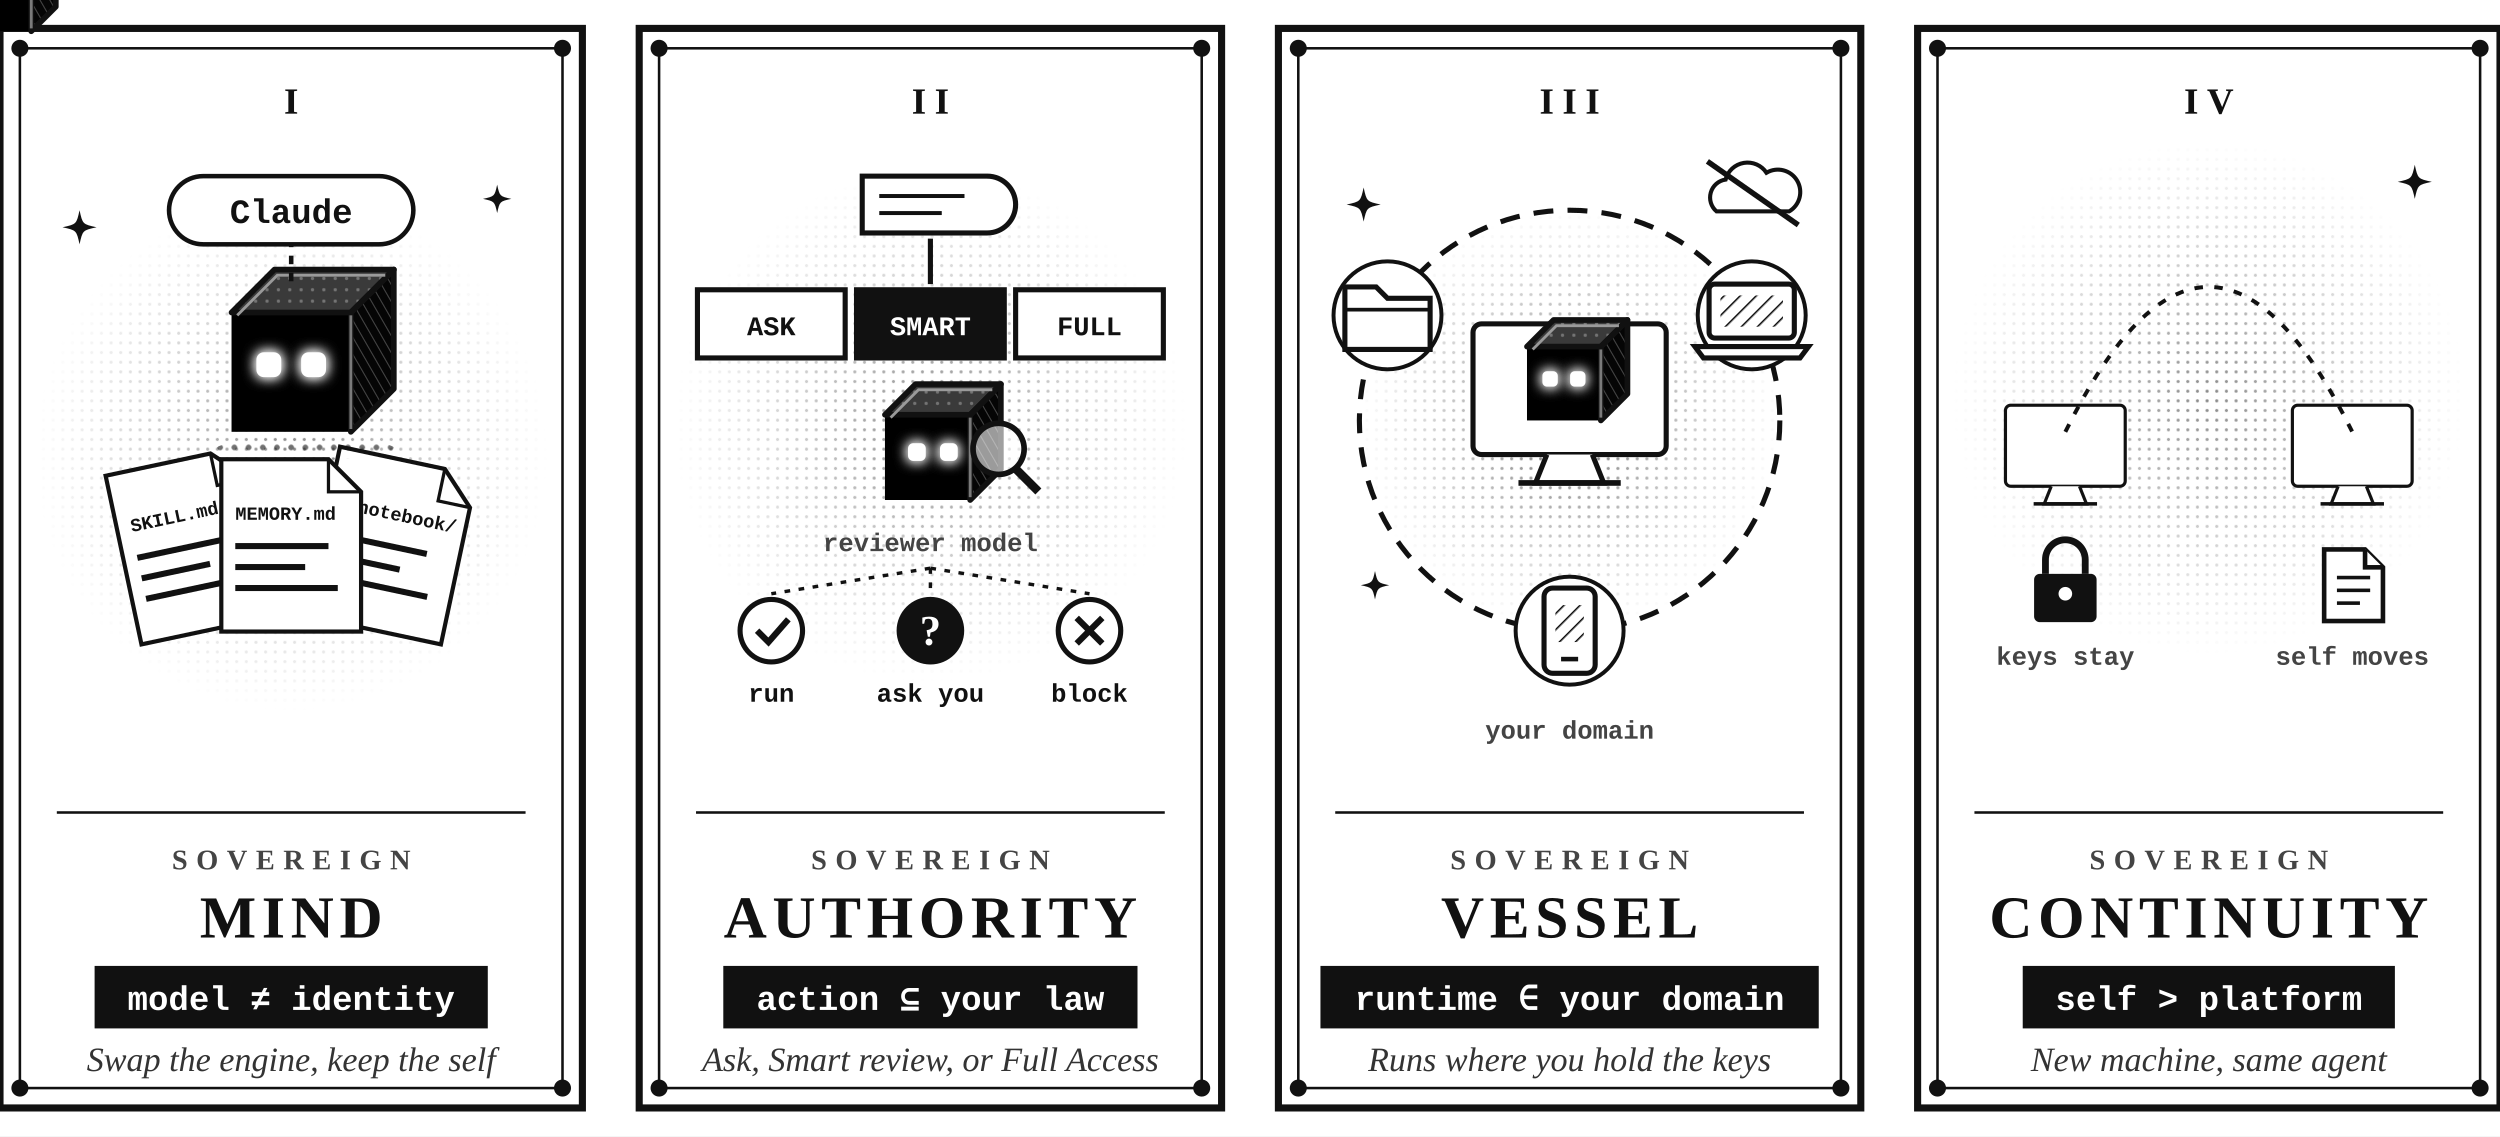
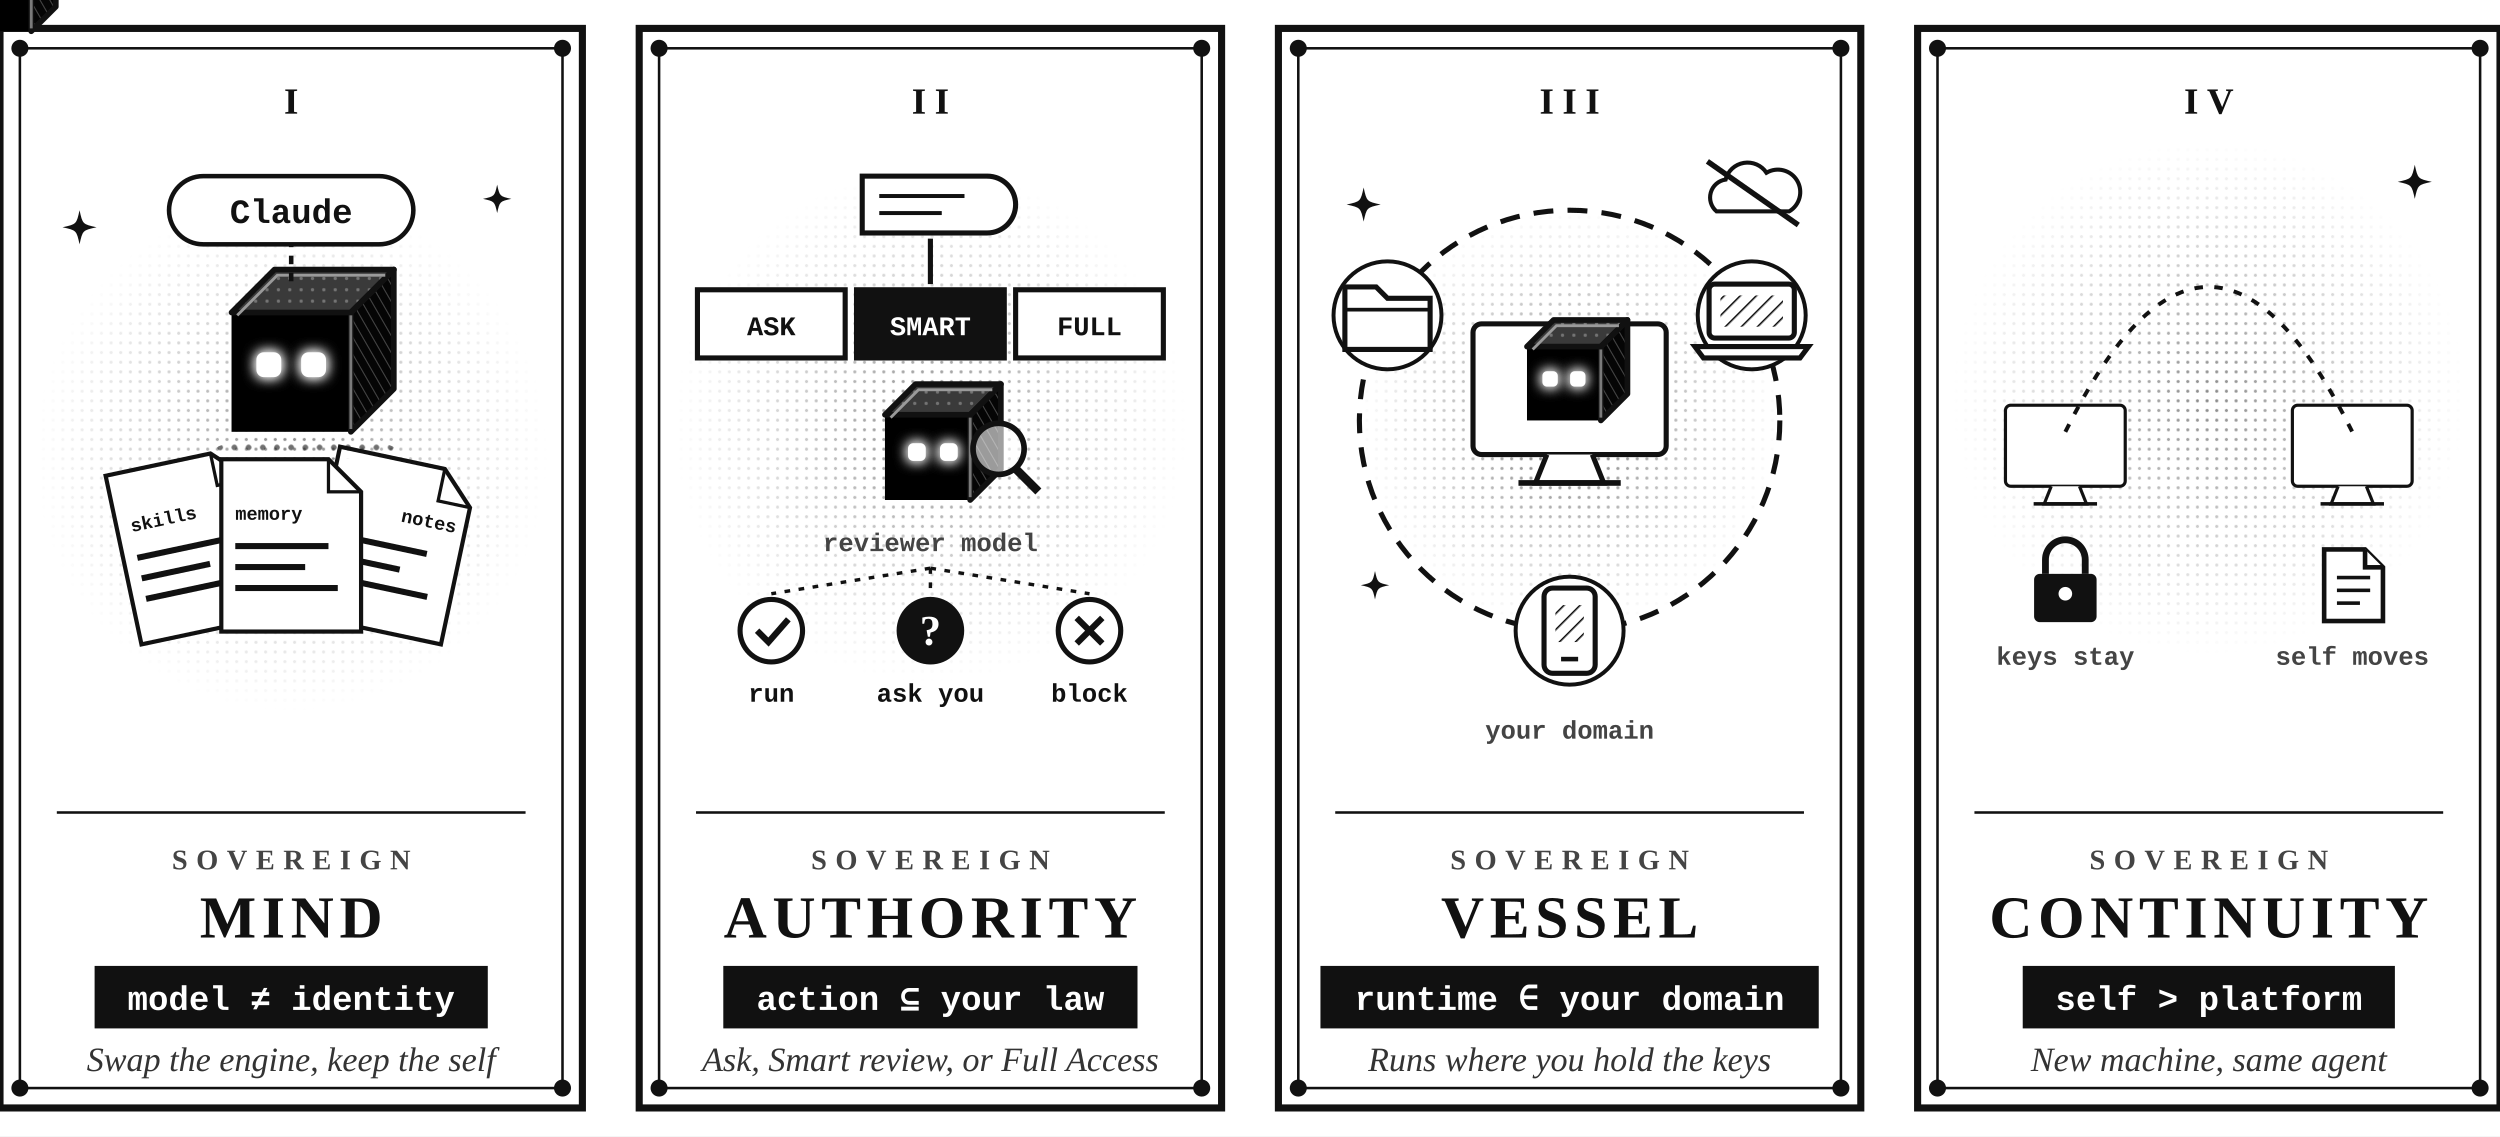
- <svg xmlns="http://www.w3.org/2000/svg" width="880" height="400" viewBox="0 0 880 400" role="img" aria-label="The four sovereignty pillars. I Sovereign Mind, model is not identity: memory, skills and notebook are files, the model is a swappable engine. II Sovereign Authority, action within your law: Ask, Smart or Full Access, where in Smart mode a reviewer model lets an action run, asks you, or blocks it. III Sovereign Vessel, runtime in your domain: your computer, folders, laptop and phone, no vendor cloud. IV Sovereign Continuity, self over platform: memory and skills move to a new machine while keys stay local.">
+ <svg xmlns="http://www.w3.org/2000/svg" width="880" height="400" viewBox="0 0 880 400" role="img" aria-label="The four sovereignty pillars. I Sovereign Mind, model is not identity: memory, skills and notes are files, the model is a swappable engine. II Sovereign Authority, action within your law: Ask, Smart or Full Access, where in Smart mode a reviewer model lets an action run, asks you, or blocks it. III Sovereign Vessel, runtime in your domain: your computer, folders, laptop and phone, no vendor cloud. IV Sovereign Continuity, self over platform: memory and skills move to a new machine while keys stay local.">
  <defs>
    <pattern id="dots" width="5" height="5" patternUnits="userSpaceOnUse">
      <circle cx="2.5" cy="2.5" r="1" fill="#111111" />
    </pattern>
    <pattern id="dotsf" width="3.4" height="3.4" patternUnits="userSpaceOnUse">
      <circle cx="1.7" cy="1.7" r="0.55" fill="#111111" />
    </pattern>
    <pattern id="hatch" width="4" height="4" patternUnits="userSpaceOnUse" patternTransform="rotate(45)">
      <path d="M0 0V4" stroke="#111111" stroke-width="1.1" />
    </pattern>
    <pattern id="hatchw" width="3" height="3" patternUnits="userSpaceOnUse" patternTransform="rotate(-30)">
      <path d="M0 0V3" stroke="#FFFFFF" stroke-width="0.5" stroke-opacity="0.35" />
    </pattern>
    <pattern id="dotsw" width="4" height="4" patternUnits="userSpaceOnUse">
      <circle cx="2" cy="2" r="0.6" fill="#FFFFFF" fill-opacity="0.28" />
    </pattern>
    <radialGradient id="fade">
      <stop offset="0" stop-color="#fff" stop-opacity="0.9" />
      <stop offset="0.55" stop-color="#fff" stop-opacity="0.35" />
      <stop offset="1" stop-color="#fff" stop-opacity="0" />
    </radialGradient>
    <mask id="halo" maskContentUnits="objectBoundingBox">
      <rect width="1" height="1" fill="url(#fade)" />
    </mask>
    <filter id="glow" x="-150%" y="-150%" width="400%" height="400%">
      <feGaussianBlur stdDeviation="2.2" result="b" />
      <feMerge>
        <feMergeNode in="b" />
        <feMergeNode in="b" />
        <feMergeNode in="SourceGraphic" />
      </feMerge>
    </filter>
  </defs>
  <rect width="880" height="400" fill="#FFFFFF" />
  <rect x="0.0" y="10" width="205" height="380" fill="#FFFFFF" stroke="#111111" stroke-width="2.5" />
  <rect x="7.0" y="17" width="191" height="366" fill="none" stroke="#111111" stroke-width="0.9" />
  <circle cx="7.0" cy="17" r="3" fill="#111111" />
  <circle cx="198.0" cy="17" r="3" fill="#111111" />
  <circle cx="7.0" cy="383" r="3" fill="#111111" />
  <circle cx="198.0" cy="383" r="3" fill="#111111" />
  <text x="102.5" y="40.0" font-family="Rockwell, 'Roboto Slab', 'Clarendon', Georgia, 'Times New Roman', serif" font-size="13" font-weight="700" fill="#111111" text-anchor="middle" letter-spacing="3">I</text>
  <path d="M20.0 286H185.0" stroke="#111111" stroke-width="0.9" />
  <text x="102.5" y="306.0" font-family="Rockwell, 'Roboto Slab', 'Clarendon', Georgia, 'Times New Roman', serif" font-size="10" font-weight="700" fill="#444444" text-anchor="middle" letter-spacing="3">SOVEREIGN</text>
  <text x="102.5" y="330.0" font-family="Rockwell, 'Roboto Slab', 'Clarendon', Georgia, 'Times New Roman', serif" font-size="21" font-weight="700" fill="#111111" text-anchor="middle" letter-spacing="2">MIND</text>
  <rect x="33.3" y="340" width="138.4" height="22" fill="#111111" />
  <text x="102.5" y="355.5" font-family="SFMono-Regular, Menlo, Consolas, 'Liberation Mono', monospace" font-size="12" font-weight="700" fill="#FFFFFF" text-anchor="middle">model ≠ identity</text>
  <text x="102.5" y="377.0" font-family="Rockwell, 'Roboto Slab', 'Clarendon', Georgia, 'Times New Roman', serif" font-size="12" font-weight="400" fill="#333333" text-anchor="middle" font-style="italic">Swap the engine, keep the self</text>
  <circle cx="102.5" cy="160" r="90" fill="url(#dotsf)" mask="url(#halo)" opacity="0.55" />
  <g transform="translate(102.5 160) scale(0.82) translate(-102.5 -160) rotate(-12 60.5 202)">
    <path d="M30.5 162H76.5L90.5 176V236H30.5Z" stroke="#111111" stroke-width="1.8" fill="#FFFFFF" />
    <path d="M76.5 162V176H90.5" fill="none" stroke="#111111" stroke-width="1.4" />
-     <text x="36.5" y="188.0" font-family="SFMono-Regular, Menlo, Consolas, 'Liberation Mono', monospace" font-size="8" font-weight="700" fill="#111111" text-anchor="start">SKILL.md</text>
+     <text x="36.5" y="188.0" font-family="SFMono-Regular, Menlo, Consolas, 'Liberation Mono', monospace" font-size="8" font-weight="700" fill="#111111" text-anchor="start">skills</text>
    <rect x="36.5" y="198" width="40" height="2.6" fill="#111111" />
    <rect x="36.5" y="207" width="30" height="2.6" fill="#111111" />
    <rect x="36.5" y="216" width="44" height="2.6" fill="#111111" />
  </g>
  <g transform="translate(102.5 160) scale(0.82) translate(-102.5 -160) rotate(12 144.5 202)">
    <path d="M114.5 162H160.5L174.5 176V236H114.5Z" stroke="#111111" stroke-width="1.8" fill="#FFFFFF" />
    <path d="M160.5 162V176H174.5" fill="none" stroke="#111111" stroke-width="1.4" />
-     <text x="170.5" y="188.0" font-family="SFMono-Regular, Menlo, Consolas, 'Liberation Mono', monospace" font-size="8" font-weight="700" fill="#111111" text-anchor="end">notebook/</text>
+     <text x="170.5" y="188.0" font-family="SFMono-Regular, Menlo, Consolas, 'Liberation Mono', monospace" font-size="8" font-weight="700" fill="#111111" text-anchor="end">notes</text>
    <rect x="120.5" y="198" width="40" height="2.6" fill="#111111" />
    <rect x="120.5" y="207" width="30" height="2.6" fill="#111111" />
    <rect x="120.5" y="216" width="44" height="2.6" fill="#111111" />
  </g>
  <g transform="translate(102.5 160) scale(0.82) translate(-102.5 -160) rotate(0 102.5 202)">
    <path d="M72.5 162H118.5L132.5 176V236H72.5Z" stroke="#111111" stroke-width="1.8" fill="#FFFFFF" />
    <path d="M118.5 162V176H132.5" fill="none" stroke="#111111" stroke-width="1.4" />
-     <text x="78.5" y="188.0" font-family="SFMono-Regular, Menlo, Consolas, 'Liberation Mono', monospace" font-size="8" font-weight="700" fill="#111111" text-anchor="start">MEMORY.md</text>
+     <text x="78.5" y="188.0" font-family="SFMono-Regular, Menlo, Consolas, 'Liberation Mono', monospace" font-size="8" font-weight="700" fill="#111111" text-anchor="start">memory</text>
    <rect x="78.5" y="198" width="40" height="2.6" fill="#111111" />
    <rect x="78.5" y="207" width="30" height="2.6" fill="#111111" />
    <rect x="78.5" y="216" width="44" height="2.6" fill="#111111" />
  </g>
  <ellipse cx="107.54" cy="158" rx="31.5" ry="3.78" fill="url(#dots)" opacity="0.6" />
  <path d="M81.5 110L96.62 94.88L138.62 94.88L123.5 110Z" fill="#3A3A3A" />
  <path d="M81.5 110L96.62 94.88L138.62 94.88L123.5 110Z" fill="url(#dotsw)" />
  <path d="M123.5 110L138.62 94.88L138.62 136.88L123.5 152Z" fill="#050505" />
  <path d="M123.5 110L138.62 94.88L138.62 136.88L123.5 152Z" fill="url(#hatchw)" />
  <rect x="81.5" y="110" width="42" height="42" fill="#000000" />
  <path d="M81.5 110L96.62 94.88L138.62 94.88L123.5 110Z" fill="none" stroke="#111111" stroke-width="2" stroke-linejoin="round" />
  <path d="M123.5 110L138.62 94.88L138.62 136.88L123.5 152Z" fill="none" stroke="#111111" stroke-width="2" stroke-linejoin="round" />
  <path d="M83.5 111L97.62 96.88L135.62 96.88" stroke="#9A9A9A" stroke-width="1" fill="none" />
  <path d="M123.5 111V151" stroke="#7A7A7A" stroke-width="1" />
  <rect x="90.25" y="124.00" width="8.75" height="8.75" rx="2.62" fill="#FFFFFF" filter="url(#glow)">
    <animate attributeName="height" values="8.75;8.75;0.88;8.75;8.75" keyTimes="0;0.9;0.93;0.96;1" dur="5s" begin="0.5s" repeatCount="indefinite" />
    <animate attributeName="y" values="124.00;124.00;127.94;124.00;124.00" keyTimes="0;0.9;0.93;0.96;1" dur="5s" begin="0.5s" repeatCount="indefinite" />
  </rect>
  <rect x="106.00" y="124.00" width="8.75" height="8.75" rx="2.62" fill="#FFFFFF" filter="url(#glow)">
    <animate attributeName="height" values="8.75;8.75;0.88;8.75;8.75" keyTimes="0;0.9;0.93;0.96;1" dur="5s" begin="0.5s" repeatCount="indefinite" />
    <animate attributeName="y" values="124.00;124.00;127.94;124.00;124.00" keyTimes="0;0.9;0.93;0.96;1" dur="5s" begin="0.5s" repeatCount="indefinite" />
  </rect>
  <path d="M102.5 84V100" stroke="#111111" stroke-width="1.6" stroke-dasharray="3 3" />
  <g transform="translate(102.5 74)">
    <g opacity="1">
      <rect x="-43.0" y="-12" width="86.0" height="24" rx="12" fill="#FFFFFF" stroke="#111111" stroke-width="1.6" />
      <text x="0.0" y="4.5" font-family="SFMono-Regular, Menlo, Consolas, 'Liberation Mono', monospace" font-size="12" font-weight="700" fill="#111111" text-anchor="middle">Claude</text>
      <animate attributeName="opacity" values="1;0;0;0;0;0;1" keyTimes="0.000;0.167;0.333;0.500;0.667;0.833;1" calcMode="discrete" dur="9.6s" repeatCount="indefinite" />
    </g>
    <g opacity="0">
      <rect x="-43.0" y="-12" width="86.0" height="24" rx="12" fill="#FFFFFF" stroke="#111111" stroke-width="1.6" />
      <text x="0.0" y="4.5" font-family="SFMono-Regular, Menlo, Consolas, 'Liberation Mono', monospace" font-size="12" font-weight="700" fill="#111111" text-anchor="middle">GPT</text>
      <animate attributeName="opacity" values="0;1;0;0;0;0;0" keyTimes="0.000;0.167;0.333;0.500;0.667;0.833;1" calcMode="discrete" dur="9.6s" repeatCount="indefinite" />
    </g>
    <g opacity="0">
      <rect x="-43.0" y="-12" width="86.0" height="24" rx="12" fill="#FFFFFF" stroke="#111111" stroke-width="1.6" />
      <text x="0.0" y="4.5" font-family="SFMono-Regular, Menlo, Consolas, 'Liberation Mono', monospace" font-size="12" font-weight="700" fill="#111111" text-anchor="middle">Gemini</text>
      <animate attributeName="opacity" values="0;0;1;0;0;0;0" keyTimes="0.000;0.167;0.333;0.500;0.667;0.833;1" calcMode="discrete" dur="9.6s" repeatCount="indefinite" />
    </g>
    <g opacity="0">
      <rect x="-43.0" y="-12" width="86.0" height="24" rx="12" fill="#FFFFFF" stroke="#111111" stroke-width="1.6" />
      <text x="0.0" y="4.5" font-family="SFMono-Regular, Menlo, Consolas, 'Liberation Mono', monospace" font-size="12" font-weight="700" fill="#111111" text-anchor="middle">DeepSeek</text>
      <animate attributeName="opacity" values="0;0;0;1;0;0;0" keyTimes="0.000;0.167;0.333;0.500;0.667;0.833;1" calcMode="discrete" dur="9.6s" repeatCount="indefinite" />
    </g>
    <g opacity="0">
      <rect x="-43.0" y="-12" width="86.0" height="24" rx="12" fill="#FFFFFF" stroke="#111111" stroke-width="1.6" />
      <text x="0.0" y="4.5" font-family="SFMono-Regular, Menlo, Consolas, 'Liberation Mono', monospace" font-size="12" font-weight="700" fill="#111111" text-anchor="middle">Qwen</text>
      <animate attributeName="opacity" values="0;0;0;0;1;0;0" keyTimes="0.000;0.167;0.333;0.500;0.667;0.833;1" calcMode="discrete" dur="9.6s" repeatCount="indefinite" />
    </g>
    <g opacity="0">
      <rect x="-43.0" y="-12" width="86.0" height="24" rx="12" fill="#FFFFFF" stroke="#111111" stroke-width="1.6" />
      <text x="0.0" y="4.5" font-family="SFMono-Regular, Menlo, Consolas, 'Liberation Mono', monospace" font-size="12" font-weight="700" fill="#111111" text-anchor="middle">Ollama</text>
      <animate attributeName="opacity" values="0;0;0;0;0;1;0" keyTimes="0.000;0.167;0.333;0.500;0.667;0.833;1" calcMode="discrete" dur="9.6s" repeatCount="indefinite" />
    </g>
  </g>
  <path d="M28.0 74C29.08 78.92 29.08 78.92 34.0 80C29.08 81.08 29.08 81.08 28.0 86C26.92 81.08 26.92 81.08 22.0 80C26.92 78.92 26.92 78.92 28.0 74Z" fill="#111111">
    <animate attributeName="opacity" values="1;0.15;1" dur="3s" begin="0.2s" repeatCount="indefinite" />
  </path>
  <path d="M175.0 65C175.9 69.1 175.9 69.1 180.0 70C175.9 70.9 175.9 70.9 175.0 75C174.1 70.9 174.1 70.9 170.0 70C174.1 69.1 174.1 69.1 175.0 65Z" fill="#111111">
    <animate attributeName="opacity" values="1;0.15;1" dur="2.6s" begin="1s" repeatCount="indefinite" />
  </path>
  <rect x="225.0" y="10" width="205" height="380" fill="#FFFFFF" stroke="#111111" stroke-width="2.5" />
  <rect x="232.0" y="17" width="191" height="366" fill="none" stroke="#111111" stroke-width="0.9" />
  <circle cx="232.0" cy="17" r="3" fill="#111111" />
  <circle cx="423.0" cy="17" r="3" fill="#111111" />
  <circle cx="232.0" cy="383" r="3" fill="#111111" />
  <circle cx="423.0" cy="383" r="3" fill="#111111" />
  <text x="327.5" y="40.0" font-family="Rockwell, 'Roboto Slab', 'Clarendon', Georgia, 'Times New Roman', serif" font-size="13" font-weight="700" fill="#111111" text-anchor="middle" letter-spacing="3">II</text>
  <path d="M245.0 286H410.0" stroke="#111111" stroke-width="0.9" />
  <text x="327.5" y="306.0" font-family="Rockwell, 'Roboto Slab', 'Clarendon', Georgia, 'Times New Roman', serif" font-size="10" font-weight="700" fill="#444444" text-anchor="middle" letter-spacing="3">SOVEREIGN</text>
  <text x="327.5" y="330.0" font-family="Rockwell, 'Roboto Slab', 'Clarendon', Georgia, 'Times New Roman', serif" font-size="21" font-weight="700" fill="#111111" text-anchor="middle" letter-spacing="2">AUTHORITY</text>
  <rect x="254.6" y="340" width="145.8" height="22" fill="#111111" />
  <text x="327.5" y="355.5" font-family="SFMono-Regular, Menlo, Consolas, 'Liberation Mono', monospace" font-size="12" font-weight="700" fill="#FFFFFF" text-anchor="middle">action ⊆ your law</text>
  <text x="327.5" y="377.0" font-family="Rockwell, 'Roboto Slab', 'Clarendon', Georgia, 'Times New Roman', serif" font-size="12" font-weight="400" fill="#333333" text-anchor="middle" font-style="italic">Ask, Smart review, or Full Access</text>
  <circle cx="327.5" cy="150" r="90" fill="url(#dotsf)" mask="url(#halo)" opacity="0.55" />
  <g transform="translate(327.5 72)">
    <path d="M-24 -10H20A4 4 0 0 1 20 10H-24Z" stroke="#111111" stroke-width="1.8" fill="#FFFFFF" />
    <path d="M-18 -3H12M-18 3H4" stroke="#111111" stroke-width="1.4" />
  </g>
  <path d="M327.5 84V100" stroke="#111111" stroke-width="1.8" marker-end="none" />
  <rect x="245.5" y="102" width="52" height="24" fill="#FFFFFF" stroke="#111111" stroke-width="1.8" />
  <text x="271.5" y="118.0" font-family="SFMono-Regular, Menlo, Consolas, 'Liberation Mono', monospace" font-size="9.5" font-weight="700" fill="#111111" text-anchor="middle">ASK</text>
  <rect x="301.5" y="102" width="52" height="24" fill="#111111" stroke="#111111" stroke-width="1.8" />
  <text x="327.5" y="118.0" font-family="SFMono-Regular, Menlo, Consolas, 'Liberation Mono', monospace" font-size="9.5" font-weight="700" fill="#FFFFFF" text-anchor="middle">SMART</text>
  <rect x="357.5" y="102" width="52" height="24" fill="#FFFFFF" stroke="#111111" stroke-width="1.8" />
  <text x="383.5" y="118.0" font-family="SFMono-Regular, Menlo, Consolas, 'Liberation Mono', monospace" font-size="9.5" font-weight="700" fill="#111111" text-anchor="middle">FULL</text>
  <path d="M311.5 146L322.3 135.2L352.3 135.2L341.5 146Z" fill="#3A3A3A" />
  <path d="M311.5 146L322.3 135.2L352.3 135.2L341.5 146Z" fill="url(#dotsw)" />
  <path d="M341.5 146L352.3 135.2L352.3 165.2L341.5 176Z" fill="#050505" />
  <path d="M341.5 146L352.3 135.2L352.3 165.2L341.5 176Z" fill="url(#hatchw)" />
  <rect x="311.5" y="146" width="30" height="30" fill="#000000" />
  <path d="M311.5 146L322.3 135.2L352.3 135.2L341.5 146Z" fill="none" stroke="#111111" stroke-width="2" stroke-linejoin="round" />
  <path d="M341.5 146L352.3 135.2L352.3 165.2L341.5 176Z" fill="none" stroke="#111111" stroke-width="2" stroke-linejoin="round" />
  <path d="M313.5 147L323.3 137.2L349.3 137.2" stroke="#9A9A9A" stroke-width="1" fill="none" />
  <path d="M341.5 147V175" stroke="#7A7A7A" stroke-width="1" />
  <rect x="319.62" y="156.00" width="6.25" height="6.25" rx="1.88" fill="#FFFFFF" filter="url(#glow)">
    <animate attributeName="height" values="6.25;6.25;0.62;6.25;6.25" keyTimes="0;0.9;0.93;0.96;1" dur="5s" begin="1.8s" repeatCount="indefinite" />
    <animate attributeName="y" values="156.00;156.00;158.81;156.00;156.00" keyTimes="0;0.9;0.93;0.96;1" dur="5s" begin="1.8s" repeatCount="indefinite" />
  </rect>
  <rect x="330.88" y="156.00" width="6.25" height="6.25" rx="1.88" fill="#FFFFFF" filter="url(#glow)">
    <animate attributeName="height" values="6.25;6.25;0.62;6.25;6.25" keyTimes="0;0.9;0.93;0.96;1" dur="5s" begin="1.8s" repeatCount="indefinite" />
    <animate attributeName="y" values="156.00;156.00;158.81;156.00;156.00" keyTimes="0;0.9;0.93;0.96;1" dur="5s" begin="1.8s" repeatCount="indefinite" />
  </rect>
  <g>
    <circle cx="351.5" cy="158" r="9" fill="#FFFFFF" fill-opacity="0.6" stroke="#111111" stroke-width="2" />
    <path d="M357.5 165L365.5 173" stroke="#111111" stroke-width="3" />
    <animateTransform attributeName="transform" type="translate" values="0 0;-6 -3;0 0" dur="2.4s" repeatCount="indefinite" />
  </g>
  <text x="327.5" y="194.0" font-family="SFMono-Regular, Menlo, Consolas, 'Liberation Mono', monospace" font-size="9" font-weight="700" fill="#444444" text-anchor="middle">reviewer model</text>
  <path d="M327.5 200L271.5 209" stroke="#111111" stroke-width="1.2" stroke-dasharray="2 3" />
  <g>
    <circle cx="271.5" cy="222" r="11" fill="#FFFFFF" stroke="#111111" stroke-width="1.8" />
    <path d="M266.5 222L270.5 226L277.5 218" stroke="#111111" stroke-width="2.2" fill="none" />
    <animate attributeName="opacity" values="1;0.35;0.35;1" keyTimes="0;0.2;0.9;1" dur="3s" begin="0s" repeatCount="indefinite" />
  </g>
  <text x="271.5" y="247.0" font-family="SFMono-Regular, Menlo, Consolas, 'Liberation Mono', monospace" font-size="9" font-weight="700" fill="#111111" text-anchor="middle">run</text>
  <path d="M327.5 200L327.5 209" stroke="#111111" stroke-width="1.2" stroke-dasharray="2 3" />
  <g>
    <circle cx="327.5" cy="222" r="11" fill="#111111" stroke="#111111" stroke-width="1.8" />
    <text x="327.5" y="227.0" font-family="Rockwell, 'Roboto Slab', 'Clarendon', Georgia, 'Times New Roman', serif" font-size="15" font-weight="700" fill="#FFFFFF" text-anchor="middle">?</text>
    <animate attributeName="opacity" values="1;0.35;0.35;1" keyTimes="0;0.2;0.9;1" dur="3s" begin="1s" repeatCount="indefinite" />
  </g>
  <text x="327.5" y="247.0" font-family="SFMono-Regular, Menlo, Consolas, 'Liberation Mono', monospace" font-size="9" font-weight="700" fill="#111111" text-anchor="middle">ask you</text>
  <path d="M327.5 200L383.5 209" stroke="#111111" stroke-width="1.2" stroke-dasharray="2 3" />
  <g>
    <circle cx="383.5" cy="222" r="11" fill="#FFFFFF" stroke="#111111" stroke-width="1.8" />
    <path d="M379.0 217.5L388.0 226.5M388.0 217.5L379.0 226.5" stroke="#111111" stroke-width="2.2" />
    <animate attributeName="opacity" values="1;0.35;0.35;1" keyTimes="0;0.2;0.9;1" dur="3s" begin="2s" repeatCount="indefinite" />
  </g>
  <text x="383.5" y="247.0" font-family="SFMono-Regular, Menlo, Consolas, 'Liberation Mono', monospace" font-size="9" font-weight="700" fill="#111111" text-anchor="middle">block</text>
  <rect x="450.0" y="10" width="205" height="380" fill="#FFFFFF" stroke="#111111" stroke-width="2.5" />
  <rect x="457.0" y="17" width="191" height="366" fill="none" stroke="#111111" stroke-width="0.9" />
  <circle cx="457.0" cy="17" r="3" fill="#111111" />
  <circle cx="648.0" cy="17" r="3" fill="#111111" />
  <circle cx="457.0" cy="383" r="3" fill="#111111" />
  <circle cx="648.0" cy="383" r="3" fill="#111111" />
  <text x="552.5" y="40.0" font-family="Rockwell, 'Roboto Slab', 'Clarendon', Georgia, 'Times New Roman', serif" font-size="13" font-weight="700" fill="#111111" text-anchor="middle" letter-spacing="3">III</text>
  <path d="M470.0 286H635.0" stroke="#111111" stroke-width="0.9" />
  <text x="552.5" y="306.0" font-family="Rockwell, 'Roboto Slab', 'Clarendon', Georgia, 'Times New Roman', serif" font-size="10" font-weight="700" fill="#444444" text-anchor="middle" letter-spacing="3">SOVEREIGN</text>
  <text x="552.5" y="330.0" font-family="Rockwell, 'Roboto Slab', 'Clarendon', Georgia, 'Times New Roman', serif" font-size="21" font-weight="700" fill="#111111" text-anchor="middle" letter-spacing="2">VESSEL</text>
  <rect x="464.8" y="340" width="175.4" height="22" fill="#111111" />
  <text x="552.5" y="355.5" font-family="SFMono-Regular, Menlo, Consolas, 'Liberation Mono', monospace" font-size="12" font-weight="700" fill="#FFFFFF" text-anchor="middle">runtime ∈ your domain</text>
  <text x="552.5" y="377.0" font-family="Rockwell, 'Roboto Slab', 'Clarendon', Georgia, 'Times New Roman', serif" font-size="12" font-weight="400" fill="#333333" text-anchor="middle" font-style="italic">Runs where you hold the keys</text>
  <circle cx="552.5" cy="148" r="74" fill="url(#dotsf)" mask="url(#halo)" opacity="0.7" />
  <circle cx="552.5" cy="148" r="74" fill="none" stroke="#111111" stroke-width="1.8" stroke-dasharray="7 5" />
  <g transform="translate(552.5 142)">
    <rect x="-34" y="-28" width="68" height="46" rx="3" stroke="#111111" stroke-width="1.8" fill="#FFFFFF" />
    <path d="M-8 18L-12 28H12L8 18" stroke="#111111" stroke-width="1.8" fill="#FFFFFF" />
    <path d="M-18 28H18" stroke="#111111" stroke-width="2" />
  </g>
  <path d="M537.5 122L546.86 112.64L572.86 112.64L563.5 122Z" fill="#3A3A3A" />
  <path d="M537.5 122L546.86 112.64L572.86 112.64L563.5 122Z" fill="url(#dotsw)" />
  <path d="M563.5 122L572.86 112.64L572.86 138.64L563.5 148Z" fill="#050505" />
  <path d="M563.5 122L572.86 112.64L572.86 138.64L563.5 148Z" fill="url(#hatchw)" />
  <rect x="537.5" y="122" width="26" height="26" fill="#000000" />
  <path d="M537.5 122L546.86 112.64L572.86 112.64L563.5 122Z" fill="none" stroke="#111111" stroke-width="2" stroke-linejoin="round" />
  <path d="M563.5 122L572.86 112.64L572.86 138.64L563.5 148Z" fill="none" stroke="#111111" stroke-width="2" stroke-linejoin="round" />
  <path d="M539.5 123L547.86 114.64L569.86 114.64" stroke="#9A9A9A" stroke-width="1" fill="none" />
  <path d="M563.5 123V147" stroke="#7A7A7A" stroke-width="1" />
  <rect x="542.92" y="130.67" width="5.42" height="5.42" rx="1.62" fill="#FFFFFF" filter="url(#glow)">
    <animate attributeName="height" values="5.42;5.42;0.54;5.42;5.42" keyTimes="0;0.9;0.93;0.96;1" dur="5s" begin="0.9s" repeatCount="indefinite" />
    <animate attributeName="y" values="130.67;130.67;133.10;130.67;130.67" keyTimes="0;0.9;0.93;0.96;1" dur="5s" begin="0.9s" repeatCount="indefinite" />
  </rect>
  <rect x="552.67" y="130.67" width="5.42" height="5.42" rx="1.62" fill="#FFFFFF" filter="url(#glow)">
    <animate attributeName="height" values="5.42;5.42;0.54;5.42;5.42" keyTimes="0;0.9;0.93;0.96;1" dur="5s" begin="0.9s" repeatCount="indefinite" />
    <animate attributeName="y" values="130.67;130.67;133.10;130.67;130.67" keyTimes="0;0.9;0.93;0.96;1" dur="5s" begin="0.9s" repeatCount="indefinite" />
  </rect>
  <g transform="translate(488.4 111.0)">
    <circle r="19" fill="#FFFFFF" stroke="#111111" stroke-width="1.4" />
    <path d="M-15 -10H-4L0 -6H15V12H-15Z" stroke="#111111" stroke-width="1.8" fill="#FFFFFF" />
    <path d="M-15 -2H15" stroke="#111111" stroke-width="1.3" />
  </g>
  <g transform="translate(616.6 111.0)">
    <circle r="19" fill="#FFFFFF" stroke="#111111" stroke-width="1.4" />
    <rect x="-15" y="-11" width="30" height="19" rx="2" stroke="#111111" stroke-width="1.8" fill="#FFFFFF" />
    <rect x="-11" y="-7" width="22" height="11" fill="url(#hatch)" />
    <path d="M-20 11H20L17 15H-17Z" stroke="#111111" stroke-width="1.8" fill="#FFFFFF" />
  </g>
  <g transform="translate(552.5 222.0)">
    <circle r="19" fill="#FFFFFF" stroke="#111111" stroke-width="1.4" />
    <rect x="-9" y="-15" width="18" height="30" rx="3" stroke="#111111" stroke-width="1.8" fill="#FFFFFF" />
    <path d="M-3 10H3" stroke="#111111" stroke-width="1.6" />
    <rect x="-5" y="-9" width="10" height="13" fill="url(#hatch)" />
  </g>
  <g transform="translate(617.0 68) scale(0.8)">
    <path d="M-16 8A8 8 0 0 1 -12 -6A10 10 0 0 1 6 -9A8 8 0 0 1 16 8Z" stroke="#111111" stroke-width="1.8" fill="#FFFFFF" />
    <path d="M-20 -14L20 14" stroke="#111111" stroke-width="2.4" />
  </g>
  <text x="552.5" y="260.0" font-family="SFMono-Regular, Menlo, Consolas, 'Liberation Mono', monospace" font-size="9" font-weight="700" fill="#444444" text-anchor="middle">your domain</text>
  <path d="M480.0 66C481.08 70.92 481.08 70.92 486.0 72C481.08 73.08 481.08 73.08 480.0 78C478.92 73.08 478.92 73.08 474.0 72C478.92 70.92 478.92 70.92 480.0 66Z" fill="#111111">
    <animate attributeName="opacity" values="1;0.15;1" dur="3.2s" begin="0.4s" repeatCount="indefinite" />
  </path>
  <path d="M484.0 201C484.9 205.1 484.9 205.1 489.0 206C484.9 206.9 484.9 206.9 484.0 211C483.1 206.9 483.1 206.9 479.0 206C483.1 205.1 483.1 205.1 484.0 201Z" fill="#111111">
    <animate attributeName="opacity" values="1;0.15;1" dur="2.4s" begin="1.2s" repeatCount="indefinite" />
  </path>
  <rect x="675.0" y="10" width="205" height="380" fill="#FFFFFF" stroke="#111111" stroke-width="2.5" />
  <rect x="682.0" y="17" width="191" height="366" fill="none" stroke="#111111" stroke-width="0.9" />
  <circle cx="682.0" cy="17" r="3" fill="#111111" />
  <circle cx="873.0" cy="17" r="3" fill="#111111" />
  <circle cx="682.0" cy="383" r="3" fill="#111111" />
  <circle cx="873.0" cy="383" r="3" fill="#111111" />
  <text x="777.5" y="40.0" font-family="Rockwell, 'Roboto Slab', 'Clarendon', Georgia, 'Times New Roman', serif" font-size="13" font-weight="700" fill="#111111" text-anchor="middle" letter-spacing="3">IV</text>
  <path d="M695.0 286H860.0" stroke="#111111" stroke-width="0.9" />
  <text x="777.5" y="306.0" font-family="Rockwell, 'Roboto Slab', 'Clarendon', Georgia, 'Times New Roman', serif" font-size="10" font-weight="700" fill="#444444" text-anchor="middle" letter-spacing="3">SOVEREIGN</text>
  <text x="777.5" y="330.0" font-family="Rockwell, 'Roboto Slab', 'Clarendon', Georgia, 'Times New Roman', serif" font-size="21" font-weight="700" fill="#111111" text-anchor="middle" letter-spacing="2">CONTINUITY</text>
  <rect x="712.0" y="340" width="131.0" height="22" fill="#111111" />
  <text x="777.5" y="355.5" font-family="SFMono-Regular, Menlo, Consolas, 'Liberation Mono', monospace" font-size="12" font-weight="700" fill="#FFFFFF" text-anchor="middle">self &gt; platform</text>
  <text x="777.5" y="377.0" font-family="Rockwell, 'Roboto Slab', 'Clarendon', Georgia, 'Times New Roman', serif" font-size="12" font-weight="400" fill="#333333" text-anchor="middle" font-style="italic">New machine, same agent</text>
  <circle cx="777.5" cy="140" r="90" fill="url(#dotsf)" mask="url(#halo)" opacity="0.55" />
  <g transform="translate(727.0 160) scale(0.62)">
    <rect x="-34" y="-28" width="68" height="46" rx="3" stroke="#111111" stroke-width="1.8" fill="#FFFFFF" />
    <path d="M-8 18L-12 28H12L8 18" stroke="#111111" stroke-width="1.8" fill="#FFFFFF" />
    <path d="M-18 28H18" stroke="#111111" stroke-width="2" />
  </g>
  <g transform="translate(828.0 160) scale(0.62)">
    <rect x="-34" y="-28" width="68" height="46" rx="3" stroke="#111111" stroke-width="1.8" fill="#FFFFFF" />
    <path d="M-8 18L-12 28H12L8 18" stroke="#111111" stroke-width="1.8" fill="#FFFFFF" />
    <path d="M-18 28H18" stroke="#111111" stroke-width="2" />
  </g>
  <path d="M727.0 152Q777.5 50 828.0 152" fill="none" stroke="#111111" stroke-width="1.4" stroke-dasharray="3 4" />
  <g>
    <path d="M-13 -13L-4.36 -21.64L19.64 -21.64L11 -13Z" fill="#3A3A3A" />
    <path d="M-13 -13L-4.36 -21.64L19.64 -21.64L11 -13Z" fill="url(#dotsw)" />
    <path d="M11 -13L19.64 -21.64L19.64 2.36L11 11Z" fill="#050505" />
    <path d="M11 -13L19.64 -21.64L19.64 2.36L11 11Z" fill="url(#hatchw)" />
    <rect x="-13" y="-13" width="24" height="24" fill="#000000" />
    <path d="M-13 -13L-4.36 -21.64L19.64 -21.64L11 -13Z" fill="none" stroke="#111111" stroke-width="2" stroke-linejoin="round" />
    <path d="M11 -13L19.64 -21.64L19.64 2.36L11 11Z" fill="none" stroke="#111111" stroke-width="2" stroke-linejoin="round" />
    <path d="M-11 -12L-3.36 -19.64L16.64 -19.64" stroke="#9A9A9A" stroke-width="1" fill="none" />
    <path d="M11 -12V10" stroke="#7A7A7A" stroke-width="1" />
    <rect x="-6.00" y="-5.00" width="5.00" height="5.00" rx="1.50" fill="#FFFFFF" filter="url(#glow)">
      <animate attributeName="height" values="5.00;5.00;0.50;5.00;5.00" keyTimes="0;0.9;0.93;0.96;1" dur="5s" begin="0.4s" repeatCount="indefinite" />
      <animate attributeName="y" values="-5.00;-5.00;-2.75;-5.00;-5.00" keyTimes="0;0.9;0.93;0.96;1" dur="5s" begin="0.4s" repeatCount="indefinite" />
    </rect>
    <rect x="3.00" y="-5.00" width="5.00" height="5.00" rx="1.50" fill="#FFFFFF" filter="url(#glow)">
      <animate attributeName="height" values="5.00;5.00;0.50;5.00;5.00" keyTimes="0;0.9;0.93;0.96;1" dur="5s" begin="0.4s" repeatCount="indefinite" />
      <animate attributeName="y" values="-5.00;-5.00;-2.75;-5.00;-5.00" keyTimes="0;0.9;0.93;0.96;1" dur="5s" begin="0.4s" repeatCount="indefinite" />
    </rect>
    <g transform="translate(-26 4) scale(0.45)">
      <path d="M-11 -14H5L12 -7V14H-11Z" stroke="#111111" stroke-width="1.8" fill="#FFFFFF" />
    </g>
    <animateMotion dur="4.5s" repeatCount="indefinite" path="M727.0 152Q777.5 50 828.0 152" keyPoints="0;0;1;1" keyTimes="0;0.15;0.7;1" calcMode="linear" />
  </g>
  <g transform="translate(727.0 206)">
    <path d="M-7 -4V-9A7 7 0 0 1 7 -9V-4" stroke="#111111" stroke-width="2.4" fill="none" />
    <rect x="-11" y="-4" width="22" height="17" rx="2" fill="#111111" />
    <circle cx="0" cy="3" r="2.4" fill="#FFFFFF" />
  </g>
  <text x="727.0" y="234.0" font-family="SFMono-Regular, Menlo, Consolas, 'Liberation Mono', monospace" font-size="9" font-weight="700" fill="#444444" text-anchor="middle">keys stay</text>
  <g transform="translate(828.0 206) scale(0.9)">
    <path d="M-11 -14H5L12 -7V14H-11Z" stroke="#111111" stroke-width="1.8" fill="#FFFFFF" />
    <path d="M5 -14V-7H12" stroke="#111111" stroke-width="1.8" fill="#FFFFFF" />
    <path d="M-6 -3H7M-6 2H7M-6 7H3" stroke="#111111" stroke-width="1.4" />
  </g>
  <text x="828.0" y="234.0" font-family="SFMono-Regular, Menlo, Consolas, 'Liberation Mono', monospace" font-size="9" font-weight="700" fill="#444444" text-anchor="middle">self moves</text>
  <path d="M850.0 58C851.08 62.92 851.08 62.92 856.0 64C851.08 65.08 851.08 65.08 850.0 70C848.92 65.08 848.92 65.08 844.0 64C848.92 62.92 848.92 62.92 850.0 58Z" fill="#111111">
    <animate attributeName="opacity" values="1;0.15;1" dur="3s" begin="0s" repeatCount="indefinite" />
  </path>
</svg>
